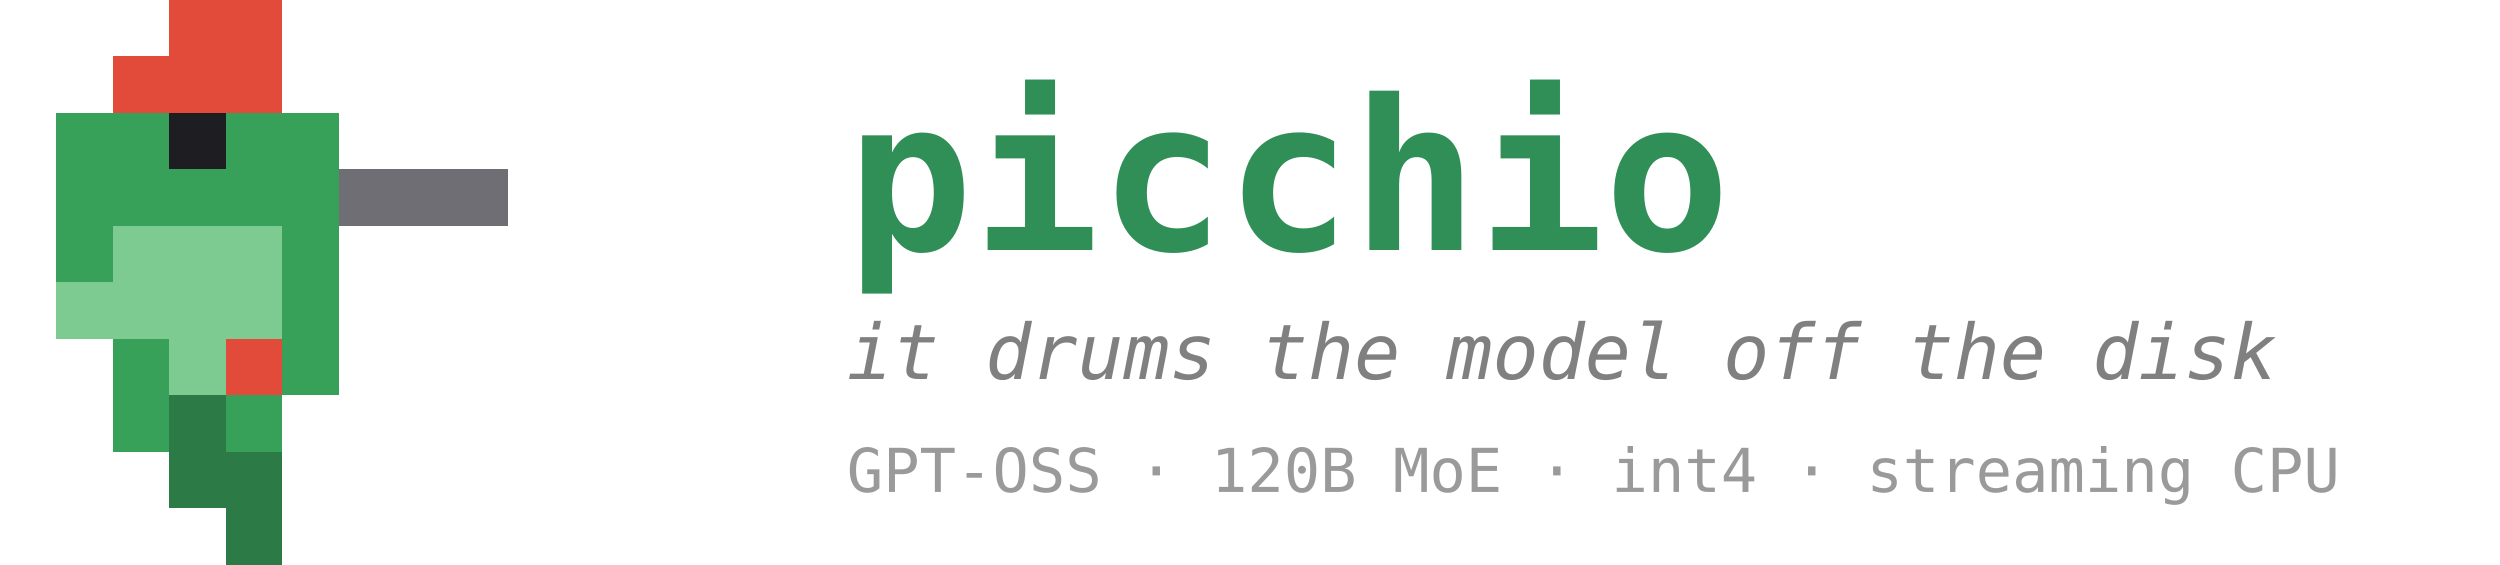
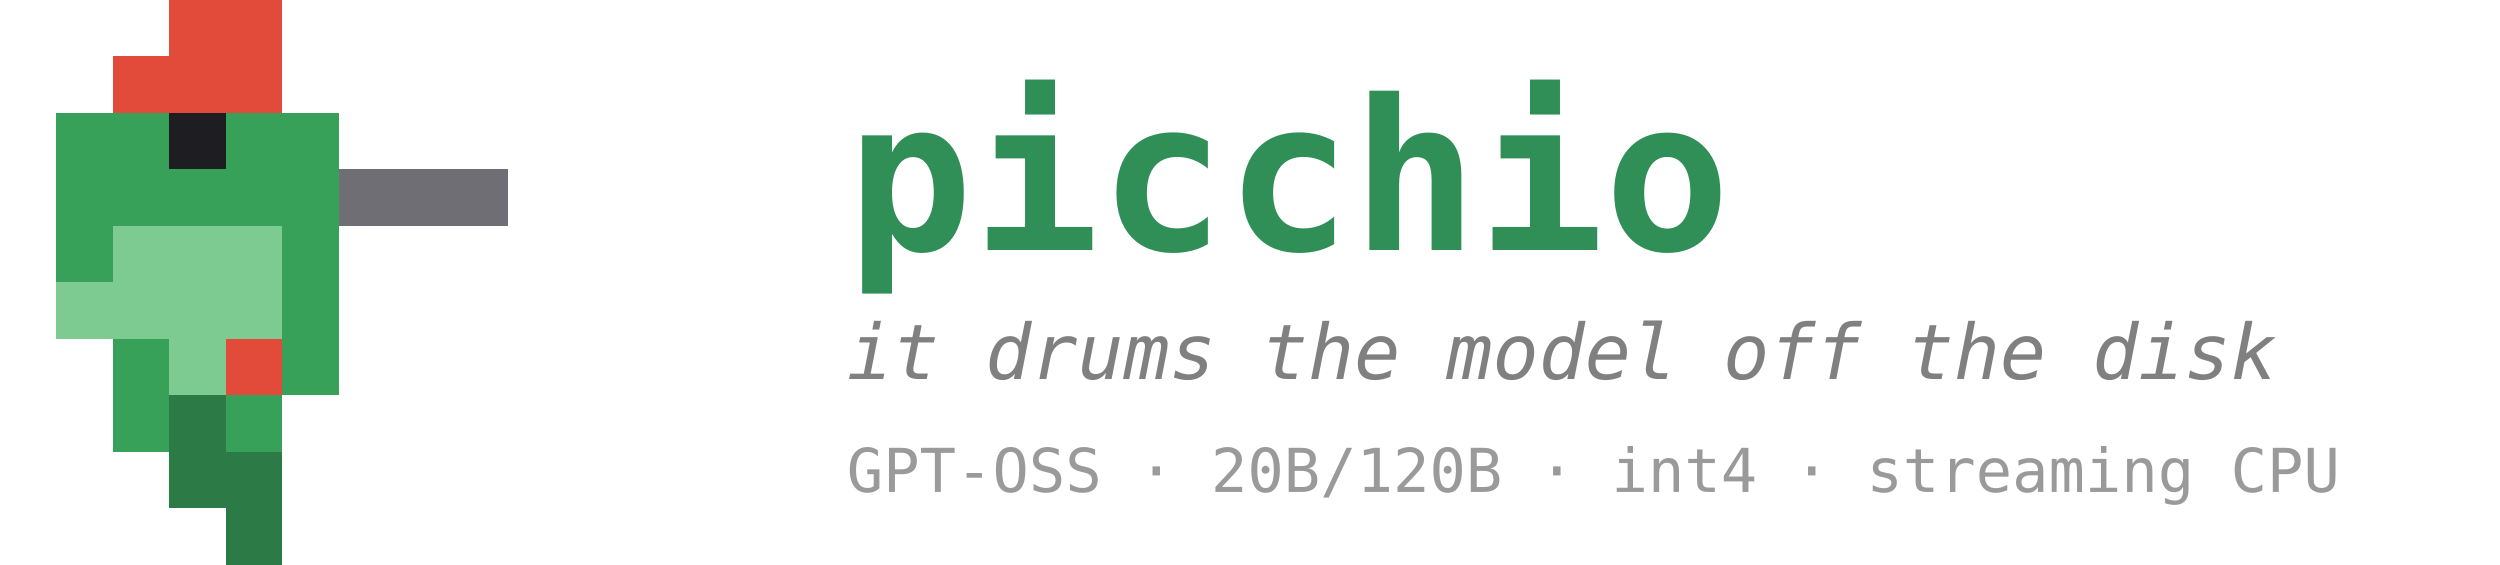
<svg xmlns="http://www.w3.org/2000/svg" width="620" height="140" viewBox="0 0 620 140">
  <g shape-rendering="crispEdges">
    <rect x="42" y="0" width="14" height="14" fill="#e24a3a" />
    <rect x="56" y="0" width="14" height="14" fill="#e24a3a" />
    <rect x="28" y="14" width="14" height="14" fill="#e24a3a" />
    <rect x="42" y="14" width="14" height="14" fill="#e24a3a" />
    <rect x="56" y="14" width="14" height="14" fill="#e24a3a" />
    <rect x="14" y="28" width="14" height="14" fill="#37a159" />
    <rect x="28" y="28" width="14" height="14" fill="#37a159" />
    <rect x="42" y="28" width="14" height="14" fill="#1e1e22" />
    <rect x="56" y="28" width="14" height="14" fill="#37a159" />
    <rect x="70" y="28" width="14" height="14" fill="#37a159" />
    <rect x="14" y="42" width="14" height="14" fill="#37a159" />
    <rect x="28" y="42" width="14" height="14" fill="#37a159" />
    <rect x="42" y="42" width="14" height="14" fill="#37a159" />
    <rect x="56" y="42" width="14" height="14" fill="#37a159" />
    <rect x="70" y="42" width="14" height="14" fill="#37a159" />
    <rect x="84" y="42" width="14" height="14" fill="#6e6e74" />
    <rect x="98" y="42" width="14" height="14" fill="#6e6e74" />
    <rect x="112" y="42" width="14" height="14" fill="#6e6e74" />
    <rect x="14" y="56" width="14" height="14" fill="#37a159" />
    <rect x="28" y="56" width="14" height="14" fill="#7ecb92" />
    <rect x="42" y="56" width="14" height="14" fill="#7ecb92" />
    <rect x="56" y="56" width="14" height="14" fill="#7ecb92" />
    <rect x="70" y="56" width="14" height="14" fill="#37a159" />
    <rect x="14" y="70" width="14" height="14" fill="#7ecb92" />
    <rect x="28" y="70" width="14" height="14" fill="#7ecb92" />
    <rect x="42" y="70" width="14" height="14" fill="#7ecb92" />
    <rect x="56" y="70" width="14" height="14" fill="#7ecb92" />
    <rect x="70" y="70" width="14" height="14" fill="#37a159" />
    <rect x="28" y="84" width="14" height="14" fill="#37a159" />
    <rect x="42" y="84" width="14" height="14" fill="#7ecb92" />
    <rect x="56" y="84" width="14" height="14" fill="#e24a3a" />
    <rect x="70" y="84" width="14" height="14" fill="#37a159" />
    <rect x="28" y="98" width="14" height="14" fill="#37a159" />
    <rect x="42" y="98" width="14" height="14" fill="#2c7a46" />
    <rect x="56" y="98" width="14" height="14" fill="#37a159" />
    <rect x="42" y="112" width="14" height="14" fill="#2c7a46" />
    <rect x="56" y="112" width="14" height="14" fill="#2c7a46" />
    <rect x="56" y="126" width="14" height="14" fill="#2c7a46" />
  </g>
  <text x="210" y="62" font-family="ui-monospace, SFMono-Regular, Menlo, Consolas, monospace" font-size="52" font-weight="bold" fill="#2f8f57">picchio</text>
  <text x="210" y="94" font-family="ui-monospace, SFMono-Regular, Menlo, Consolas, monospace" font-size="19" fill="#808080" font-style="italic">it drums the model off the disk</text>
-   <text x="210" y="122" font-family="ui-monospace, SFMono-Regular, Menlo, Consolas, monospace" font-size="15" fill="#9a9a9a">GPT-OSS · 120B MoE · int4 · streaming CPU</text>
+   <text x="210" y="122" font-family="ui-monospace, SFMono-Regular, Menlo, Consolas, monospace" font-size="15" fill="#9a9a9a">GPT-OSS · 20B/120B · int4 · streaming CPU</text>
</svg>
